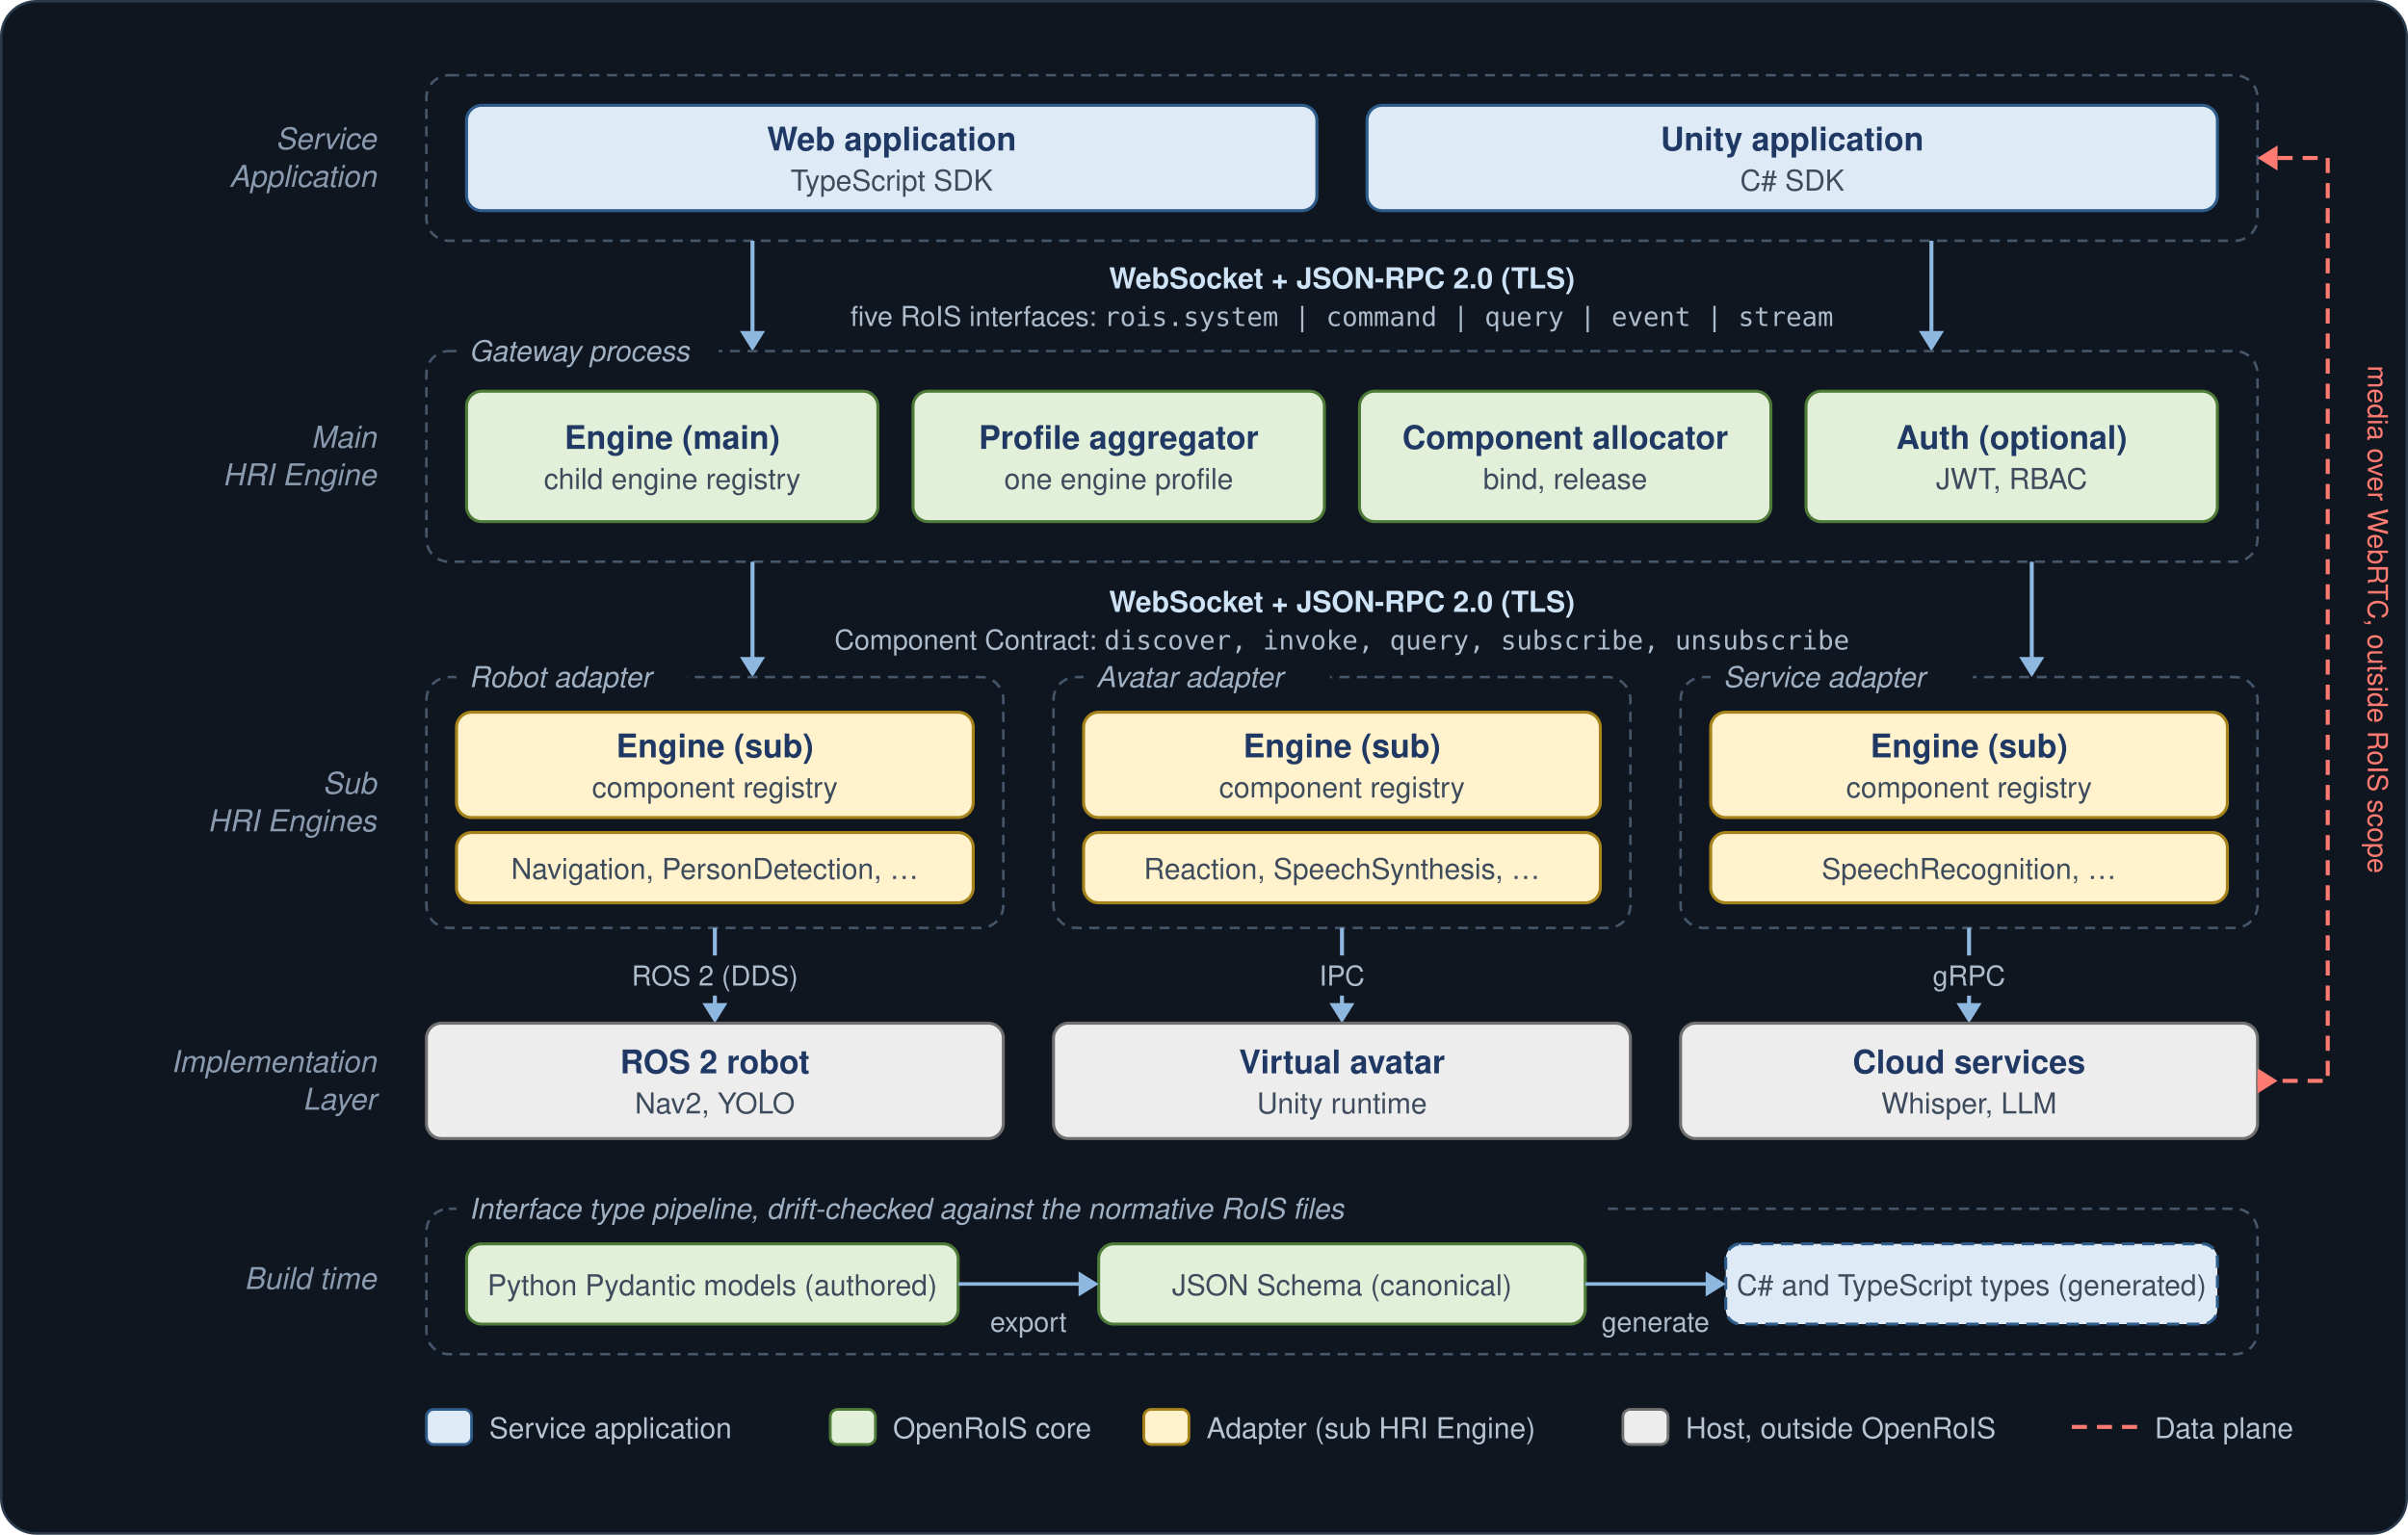
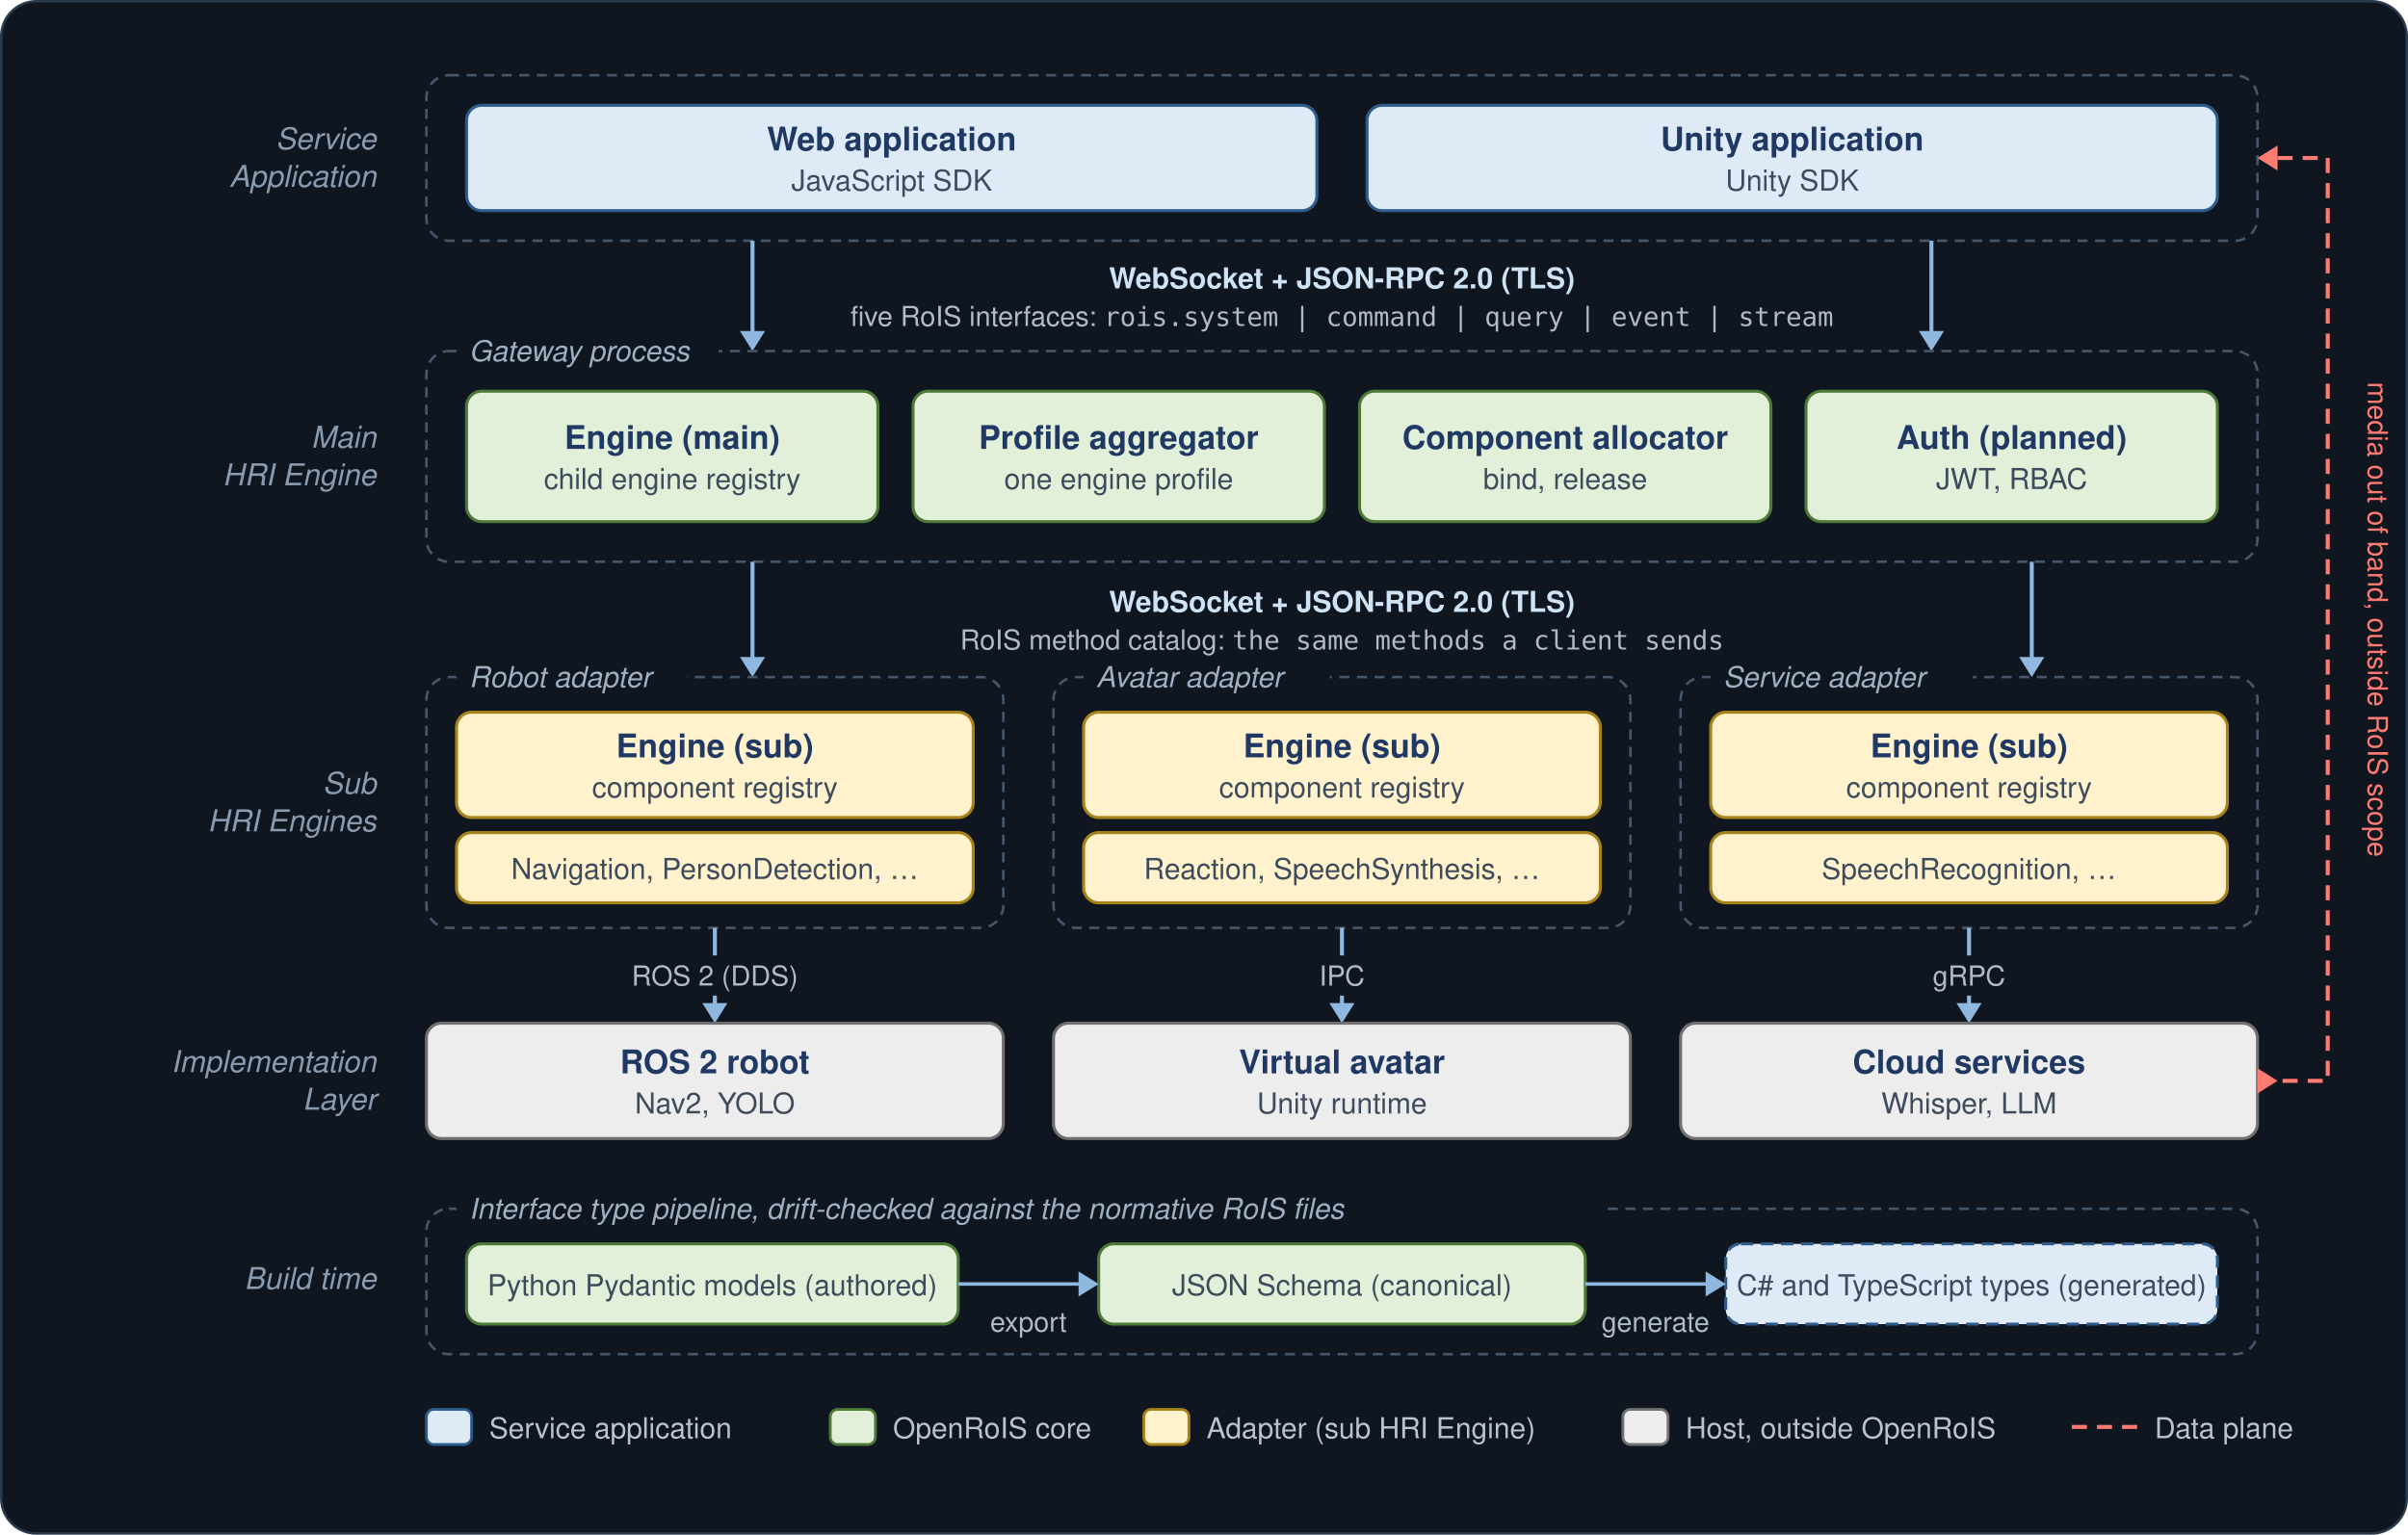
<svg xmlns="http://www.w3.org/2000/svg" viewBox="0 0 960 612" width="960" height="612" role="img" aria-labelledby="t d">
  <style>
  .bt { font: 600 13px -apple-system, "Segoe UI", Helvetica, Arial, sans-serif; fill: #1f3864; }
  .bs { font: 400 11.5px -apple-system, "Segoe UI", Helvetica, Arial, sans-serif; fill: #3d4b5c; }
  .bsm { font: 400 11px ui-monospace, SFMono-Regular, Menlo, Consolas, monospace; fill: #3d4b5c; }
  .hdr { font: italic 500 11.5px -apple-system, "Segoe UI", Helvetica, Arial, sans-serif; fill: #9fb0c3; }
  .role { font: italic 500 12px -apple-system, "Segoe UI", Helvetica, Arial, sans-serif; fill: #8a9bb0; }
  .wire1 { font: 600 11.5px -apple-system, "Segoe UI", Helvetica, Arial, sans-serif; fill: #cfe3f7; }
  .wire2 { font: 400 11px -apple-system, "Segoe UI", Helvetica, Arial, sans-serif; fill: #3d4b5c; }
  .code { font-family: ui-monospace, SFMono-Regular, Menlo, Consolas, monospace; font-size: 10.5px; }
  .legend { font: 400 11.5px -apple-system, "Segoe UI", Helvetica, Arial, sans-serif; fill: #b8c4d2; }
  .data { font: 500 11px -apple-system, "Segoe UI", Helvetica, Arial, sans-serif; fill: #ff7b72; }
</style>
  <rect x="0.5" y="0.5" width="959" height="611" rx="14" fill="#0f1620" stroke="#2a3a4d" />
  <text x="150" y="59.5" text-anchor="end" class="role">Service</text>
  <text x="150" y="74.5" text-anchor="end" class="role">Application</text>
  <rect x="170" y="30" width="730" height="66" rx="9" fill="none" stroke="#46576b" stroke-width="1" stroke-dasharray="4 3" />
  <rect x="186" y="42" width="339" height="42" rx="6" fill="#deebf7" stroke="#2e5c8a" stroke-width="1.2" />
  <text x="355.5" y="60.0" text-anchor="middle" class="bt" style="font-size:13px">Web application</text>
-   <text x="355.5" y="76.0" text-anchor="middle" class="bs">TypeScript SDK</text>
+   <text x="355.5" y="76.0" text-anchor="middle" class="bs">JavaScript SDK</text>
  <rect x="545" y="42" width="339" height="42" rx="6" fill="#deebf7" stroke="#2e5c8a" stroke-width="1.2" />
  <text x="714.5" y="60.0" text-anchor="middle" class="bt" style="font-size:13px">Unity application</text>
-   <text x="714.5" y="76.0" text-anchor="middle" class="bs">C# SDK</text>
+   <text x="714.5" y="76.0" text-anchor="middle" class="bs">Unity SDK</text>
  <line x1="300" y1="96" x2="300" y2="133" stroke="#8fb8e0" stroke-width="1.6" />
  <path d="M295,132 L300,140 L305,132 Z" fill="#8fb8e0" />
  <line x1="770" y1="96" x2="770" y2="133" stroke="#8fb8e0" stroke-width="1.6" />
  <path d="M765,132 L770,140 L775,132 Z" fill="#8fb8e0" />
  <rect x="307.4" y="101" width="455.2" height="34" rx="5" fill="#0f1620" />
  <text x="535" y="115" text-anchor="middle" class="wire1">WebSocket + JSON-RPC 2.0 (TLS)</text>
  <text x="535" y="130" text-anchor="middle" class="wire2" style="fill:#aebbca">five RoIS interfaces: <tspan class="code">rois.system | command | query | event | stream</tspan>
  </text>
  <text x="150" y="178.5" text-anchor="end" class="role">Main</text>
  <text x="150" y="193.5" text-anchor="end" class="role">HRI Engine</text>
  <rect x="170" y="140" width="730" height="84" rx="9" fill="none" stroke="#46576b" stroke-width="1" stroke-dasharray="4 3" />
  <rect x="182" y="132" width="104.5" height="16" fill="#0f1620" />
  <text x="187" y="144" class="hdr">Gateway process</text>
  <rect x="186" y="156" width="164" height="52" rx="6" fill="#e2f0d9" stroke="#4e7a38" stroke-width="1.2" />
  <text x="268.0" y="179.0" text-anchor="middle" class="bt" style="font-size:13px">Engine (main)</text>
  <text x="268.0" y="195.0" text-anchor="middle" class="bs">child engine registry</text>
  <rect x="364" y="156" width="164" height="52" rx="6" fill="#e2f0d9" stroke="#4e7a38" stroke-width="1.2" />
  <text x="446.0" y="179.0" text-anchor="middle" class="bt" style="font-size:13px">Profile aggregator</text>
  <text x="446.0" y="195.0" text-anchor="middle" class="bs">one engine profile</text>
  <rect x="542" y="156" width="164" height="52" rx="6" fill="#e2f0d9" stroke="#4e7a38" stroke-width="1.2" />
  <text x="624.0" y="179.0" text-anchor="middle" class="bt" style="font-size:13px">Component allocator</text>
  <text x="624.0" y="195.0" text-anchor="middle" class="bs">bind, release</text>
  <rect x="720" y="156" width="164" height="52" rx="6" fill="#e2f0d9" stroke="#4e7a38" stroke-width="1.2" />
-   <text x="802.0" y="179.0" text-anchor="middle" class="bt" style="font-size:13px">Auth (optional)</text>
+   <text x="802.0" y="179.0" text-anchor="middle" class="bt" style="font-size:13px">Auth (planned)</text>
  <text x="802.0" y="195.0" text-anchor="middle" class="bs">JWT, RBAC</text>
  <line x1="300" y1="224" x2="300" y2="263" stroke="#8fb8e0" stroke-width="1.6" />
  <path d="M295,262 L300,270 L305,262 Z" fill="#8fb8e0" />
  <line x1="810" y1="224" x2="810" y2="263" stroke="#8fb8e0" stroke-width="1.6" />
  <path d="M805,262 L810,270 L815,262 Z" fill="#8fb8e0" />
  <rect x="310.6" y="230" width="448.8" height="34" rx="5" fill="#0f1620" />
  <text x="535" y="244" text-anchor="middle" class="wire1">WebSocket + JSON-RPC 2.0 (TLS)</text>
-   <text x="535" y="259" text-anchor="middle" class="wire2" style="fill:#aebbca">Component Contract: <tspan class="code">discover, invoke, query, subscribe, unsubscribe</tspan>
+   <text x="535" y="259" text-anchor="middle" class="wire2" style="fill:#aebbca">RoIS method catalog: <tspan class="code">the same methods a client sends</tspan>
  </text>
  <text x="150" y="316.5" text-anchor="end" class="role">Sub</text>
  <text x="150" y="331.5" text-anchor="end" class="role">HRI Engines</text>
  <rect x="170" y="270" width="230" height="100" rx="9" fill="none" stroke="#46576b" stroke-width="1" stroke-dasharray="4 3" />
  <rect x="182" y="262" width="91.9" height="16" fill="#0f1620" />
  <text x="187" y="274" class="hdr">Robot adapter</text>
  <rect x="182" y="284" width="206" height="42" rx="6" fill="#fff2cc" stroke="#a6821a" stroke-width="1.2" />
  <text x="285.0" y="302.0" text-anchor="middle" class="bt" style="font-size:13px">Engine (sub)</text>
  <text x="285.0" y="318.0" text-anchor="middle" class="bs">component registry</text>
  <rect x="182" y="332" width="206" height="28" rx="6" fill="#fff2cc" stroke="#a6821a" stroke-width="1.2" />
  <text x="285.0" y="350.5" text-anchor="middle" class="bs">Navigation, PersonDetection, …</text>
  <rect x="420" y="270" width="230" height="100" rx="9" fill="none" stroke="#46576b" stroke-width="1" stroke-dasharray="4 3" />
  <rect x="432" y="262" width="98.2" height="16" fill="#0f1620" />
  <text x="437" y="274" class="hdr">Avatar adapter</text>
  <rect x="432" y="284" width="206" height="42" rx="6" fill="#fff2cc" stroke="#a6821a" stroke-width="1.2" />
  <text x="535.0" y="302.0" text-anchor="middle" class="bt" style="font-size:13px">Engine (sub)</text>
  <text x="535.0" y="318.0" text-anchor="middle" class="bs">component registry</text>
  <rect x="432" y="332" width="206" height="28" rx="6" fill="#fff2cc" stroke="#a6821a" stroke-width="1.2" />
  <text x="535.0" y="350.5" text-anchor="middle" class="bs">Reaction, SpeechSynthesis, …</text>
  <rect x="670" y="270" width="230" height="100" rx="9" fill="none" stroke="#46576b" stroke-width="1" stroke-dasharray="4 3" />
  <rect x="682" y="262" width="104.5" height="16" fill="#0f1620" />
  <text x="687" y="274" class="hdr">Service adapter</text>
  <rect x="682" y="284" width="206" height="42" rx="6" fill="#fff2cc" stroke="#a6821a" stroke-width="1.2" />
  <text x="785.0" y="302.0" text-anchor="middle" class="bt" style="font-size:13px">Engine (sub)</text>
  <text x="785.0" y="318.0" text-anchor="middle" class="bs">component registry</text>
  <rect x="682" y="332" width="206" height="28" rx="6" fill="#fff2cc" stroke="#a6821a" stroke-width="1.2" />
  <text x="785.0" y="350.5" text-anchor="middle" class="bs">SpeechRecognition, …</text>
  <line x1="285.0" y1="370" x2="285.0" y2="401" stroke="#8fb8e0" stroke-width="1.6" />
  <path d="M280.0,400 L285.0,408 L290.0,400 Z" fill="#8fb8e0" />
  <rect x="242.8" y="381" width="84.4" height="16" rx="3" fill="#0f1620" />
  <text x="285.0" y="393" text-anchor="middle" class="wire2" style="fill:#aebbca">ROS 2 (DDS)</text>
  <line x1="535.0" y1="370" x2="535.0" y2="401" stroke="#8fb8e0" stroke-width="1.6" />
  <path d="M530.0,400 L535.0,408 L540.0,400 Z" fill="#8fb8e0" />
  <rect x="518.4" y="381" width="33.2" height="16" rx="3" fill="#0f1620" />
  <text x="535.0" y="393" text-anchor="middle" class="wire2" style="fill:#aebbca">IPC</text>
  <line x1="785.0" y1="370" x2="785.0" y2="401" stroke="#8fb8e0" stroke-width="1.6" />
  <path d="M780.0,400 L785.0,408 L790.0,400 Z" fill="#8fb8e0" />
  <rect x="765.2" y="381" width="39.6" height="16" rx="3" fill="#0f1620" />
  <text x="785.0" y="393" text-anchor="middle" class="wire2" style="fill:#aebbca">gRPC</text>
  <text x="150" y="427.5" text-anchor="end" class="role">Implementation</text>
  <text x="150" y="442.5" text-anchor="end" class="role">Layer</text>
  <rect x="170" y="408" width="230" height="46" rx="6" fill="#ededed" stroke="#707070" stroke-width="1.2" />
  <text x="285.0" y="428.0" text-anchor="middle" class="bt" style="font-size:13px">ROS 2 robot</text>
  <text x="285.0" y="444.0" text-anchor="middle" class="bs">Nav2, YOLO</text>
  <rect x="420" y="408" width="230" height="46" rx="6" fill="#ededed" stroke="#707070" stroke-width="1.2" />
  <text x="535.0" y="428.0" text-anchor="middle" class="bt" style="font-size:13px">Virtual avatar</text>
  <text x="535.0" y="444.0" text-anchor="middle" class="bs">Unity runtime</text>
  <rect x="670" y="408" width="230" height="46" rx="6" fill="#ededed" stroke="#707070" stroke-width="1.2" />
  <text x="785.0" y="428.0" text-anchor="middle" class="bt" style="font-size:13px">Cloud services</text>
  <text x="785.0" y="444.0" text-anchor="middle" class="bs">Whisper, LLM</text>
  <path d="M900,431 H928 V63 H907" fill="none" stroke="#ff7b72" stroke-width="1.6" stroke-dasharray="6 4" />
  <path d="M908,58 L900,63 L908,68 Z" fill="#ff7b72" />
  <path d="M907,426 L915,431 L907,436 Z" fill="#ff7b72" transform="translate(-7,0)" />
-   <text class="data" transform="translate(944,247) rotate(90)" text-anchor="middle">media over WebRTC, outside RoIS scope</text>
+   <text class="data" transform="translate(944,247) rotate(90)" text-anchor="middle">media out of band, outside RoIS scope</text>
  <text x="150" y="514.0" text-anchor="end" class="role">Build time</text>
  <rect x="170" y="482" width="730" height="58" rx="9" fill="none" stroke="#46576b" stroke-width="1" stroke-dasharray="4 3" />
  <rect x="182" y="474" width="457.3" height="16" fill="#0f1620" />
  <text x="187" y="486" class="hdr">Interface type pipeline, drift-checked against the normative RoIS files</text>
  <rect x="186" y="496" width="196" height="32" rx="6" fill="#e2f0d9" stroke="#4e7a38" stroke-width="1.2" />
  <text x="284.0" y="516.5" text-anchor="middle" class="bs">Python Pydantic models (authored)</text>
  <rect x="438" y="496" width="194" height="32" rx="6" fill="#e2f0d9" stroke="#4e7a38" stroke-width="1.2" />
  <text x="535.0" y="516.5" text-anchor="middle" class="bs">JSON Schema (canonical)</text>
  <rect x="688" y="496" width="196" height="32" rx="6" fill="#deebf7" stroke="#2e5c8a" stroke-width="1.2" stroke-dasharray="5 3" />
  <text x="786.0" y="516.5" text-anchor="middle" class="bs">C# and TypeScript types (generated)</text>
  <line x1="382" y1="512" x2="431" y2="512" stroke="#8fb8e0" stroke-width="1.4" />
  <path d="M430,507 L438,512 L430,517 Z" fill="#8fb8e0" />
  <line x1="632" y1="512" x2="681" y2="512" stroke="#8fb8e0" stroke-width="1.4" />
  <path d="M680,507 L688,512 L680,517 Z" fill="#8fb8e0" />
  <text x="410" y="531" text-anchor="middle" class="wire2" style="fill:#aebbca">export</text>
  <text x="660" y="531" text-anchor="middle" class="wire2" style="fill:#aebbca">generate</text>
  <rect x="170" y="562" width="18" height="14" rx="3" fill="#deebf7" stroke="#2e5c8a" stroke-width="1.1" />
  <text x="195" y="573.5" class="legend">Service application</text>
  <rect x="331.0" y="562" width="18" height="14" rx="3" fill="#e2f0d9" stroke="#4e7a38" stroke-width="1.1" />
  <text x="356.0" y="573.5" class="legend">OpenRoIS core</text>
  <rect x="456.0" y="562" width="18" height="14" rx="3" fill="#fff2cc" stroke="#a6821a" stroke-width="1.1" />
  <text x="481.0" y="573.5" class="legend">Adapter (sub HRI Engine)</text>
  <rect x="647.0" y="562" width="18" height="14" rx="3" fill="#ededed" stroke="#707070" stroke-width="1.1" />
  <text x="672.0" y="573.5" class="legend">Host, outside OpenRoIS</text>
  <line x1="826.0" y1="569" x2="852.0" y2="569" stroke="#ff7b72" stroke-width="1.6" stroke-dasharray="6 4" />
  <text x="859.0" y="573.5" class="legend">Data plane</text>
</svg>
